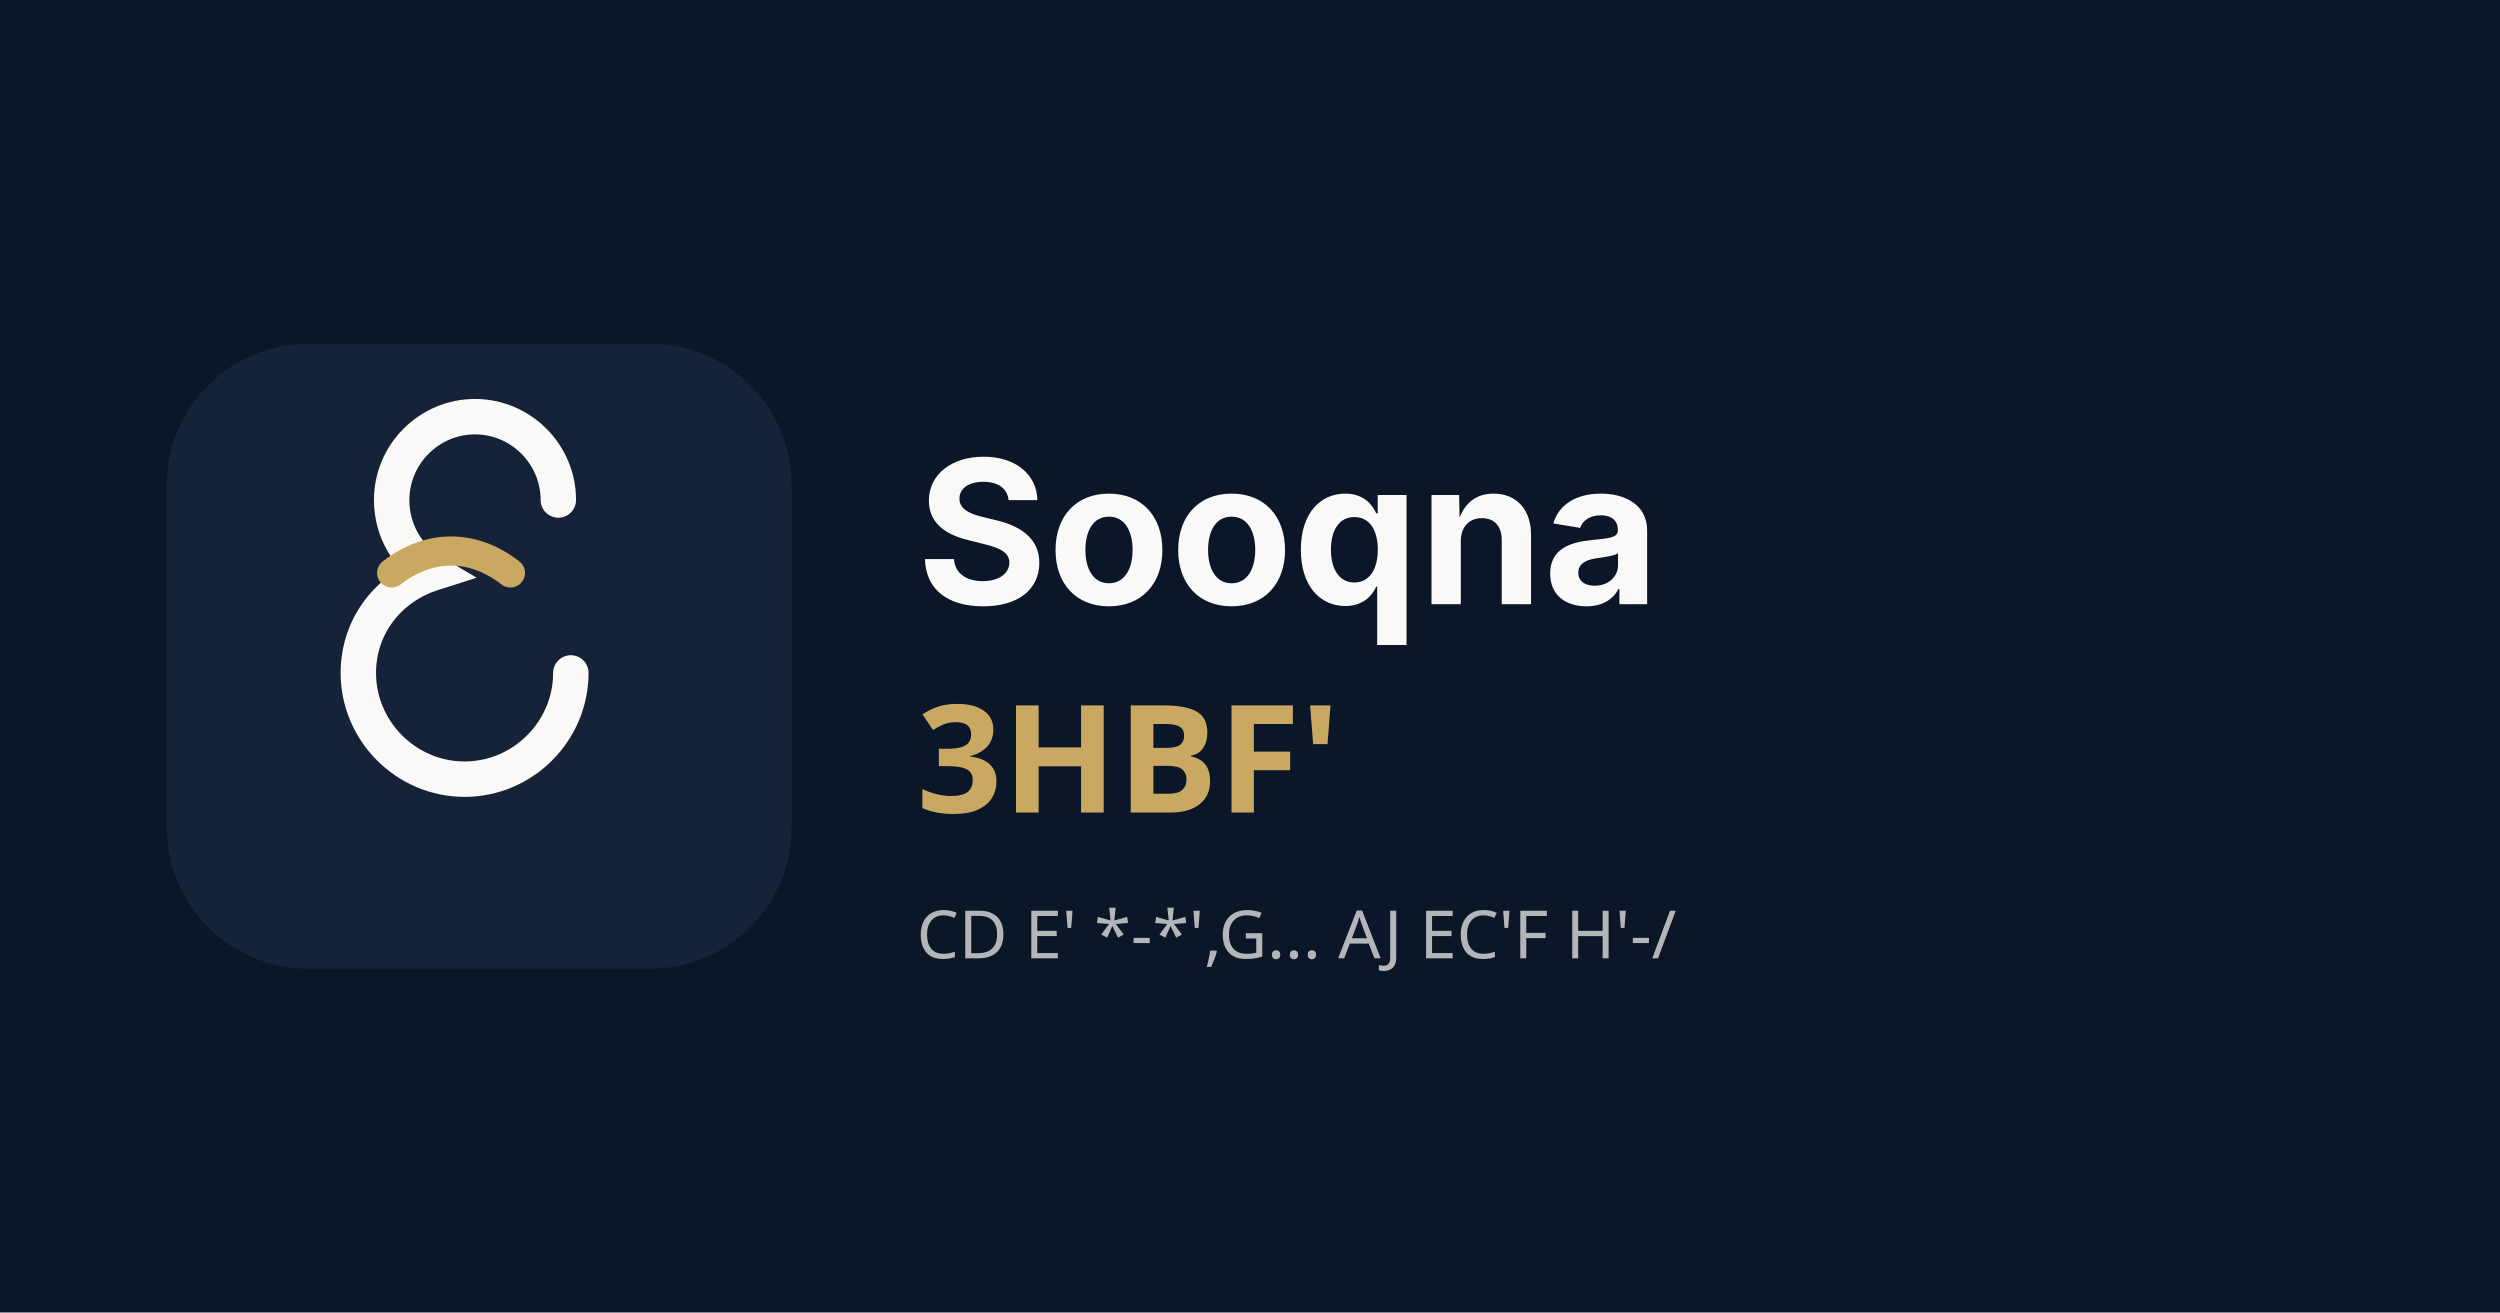
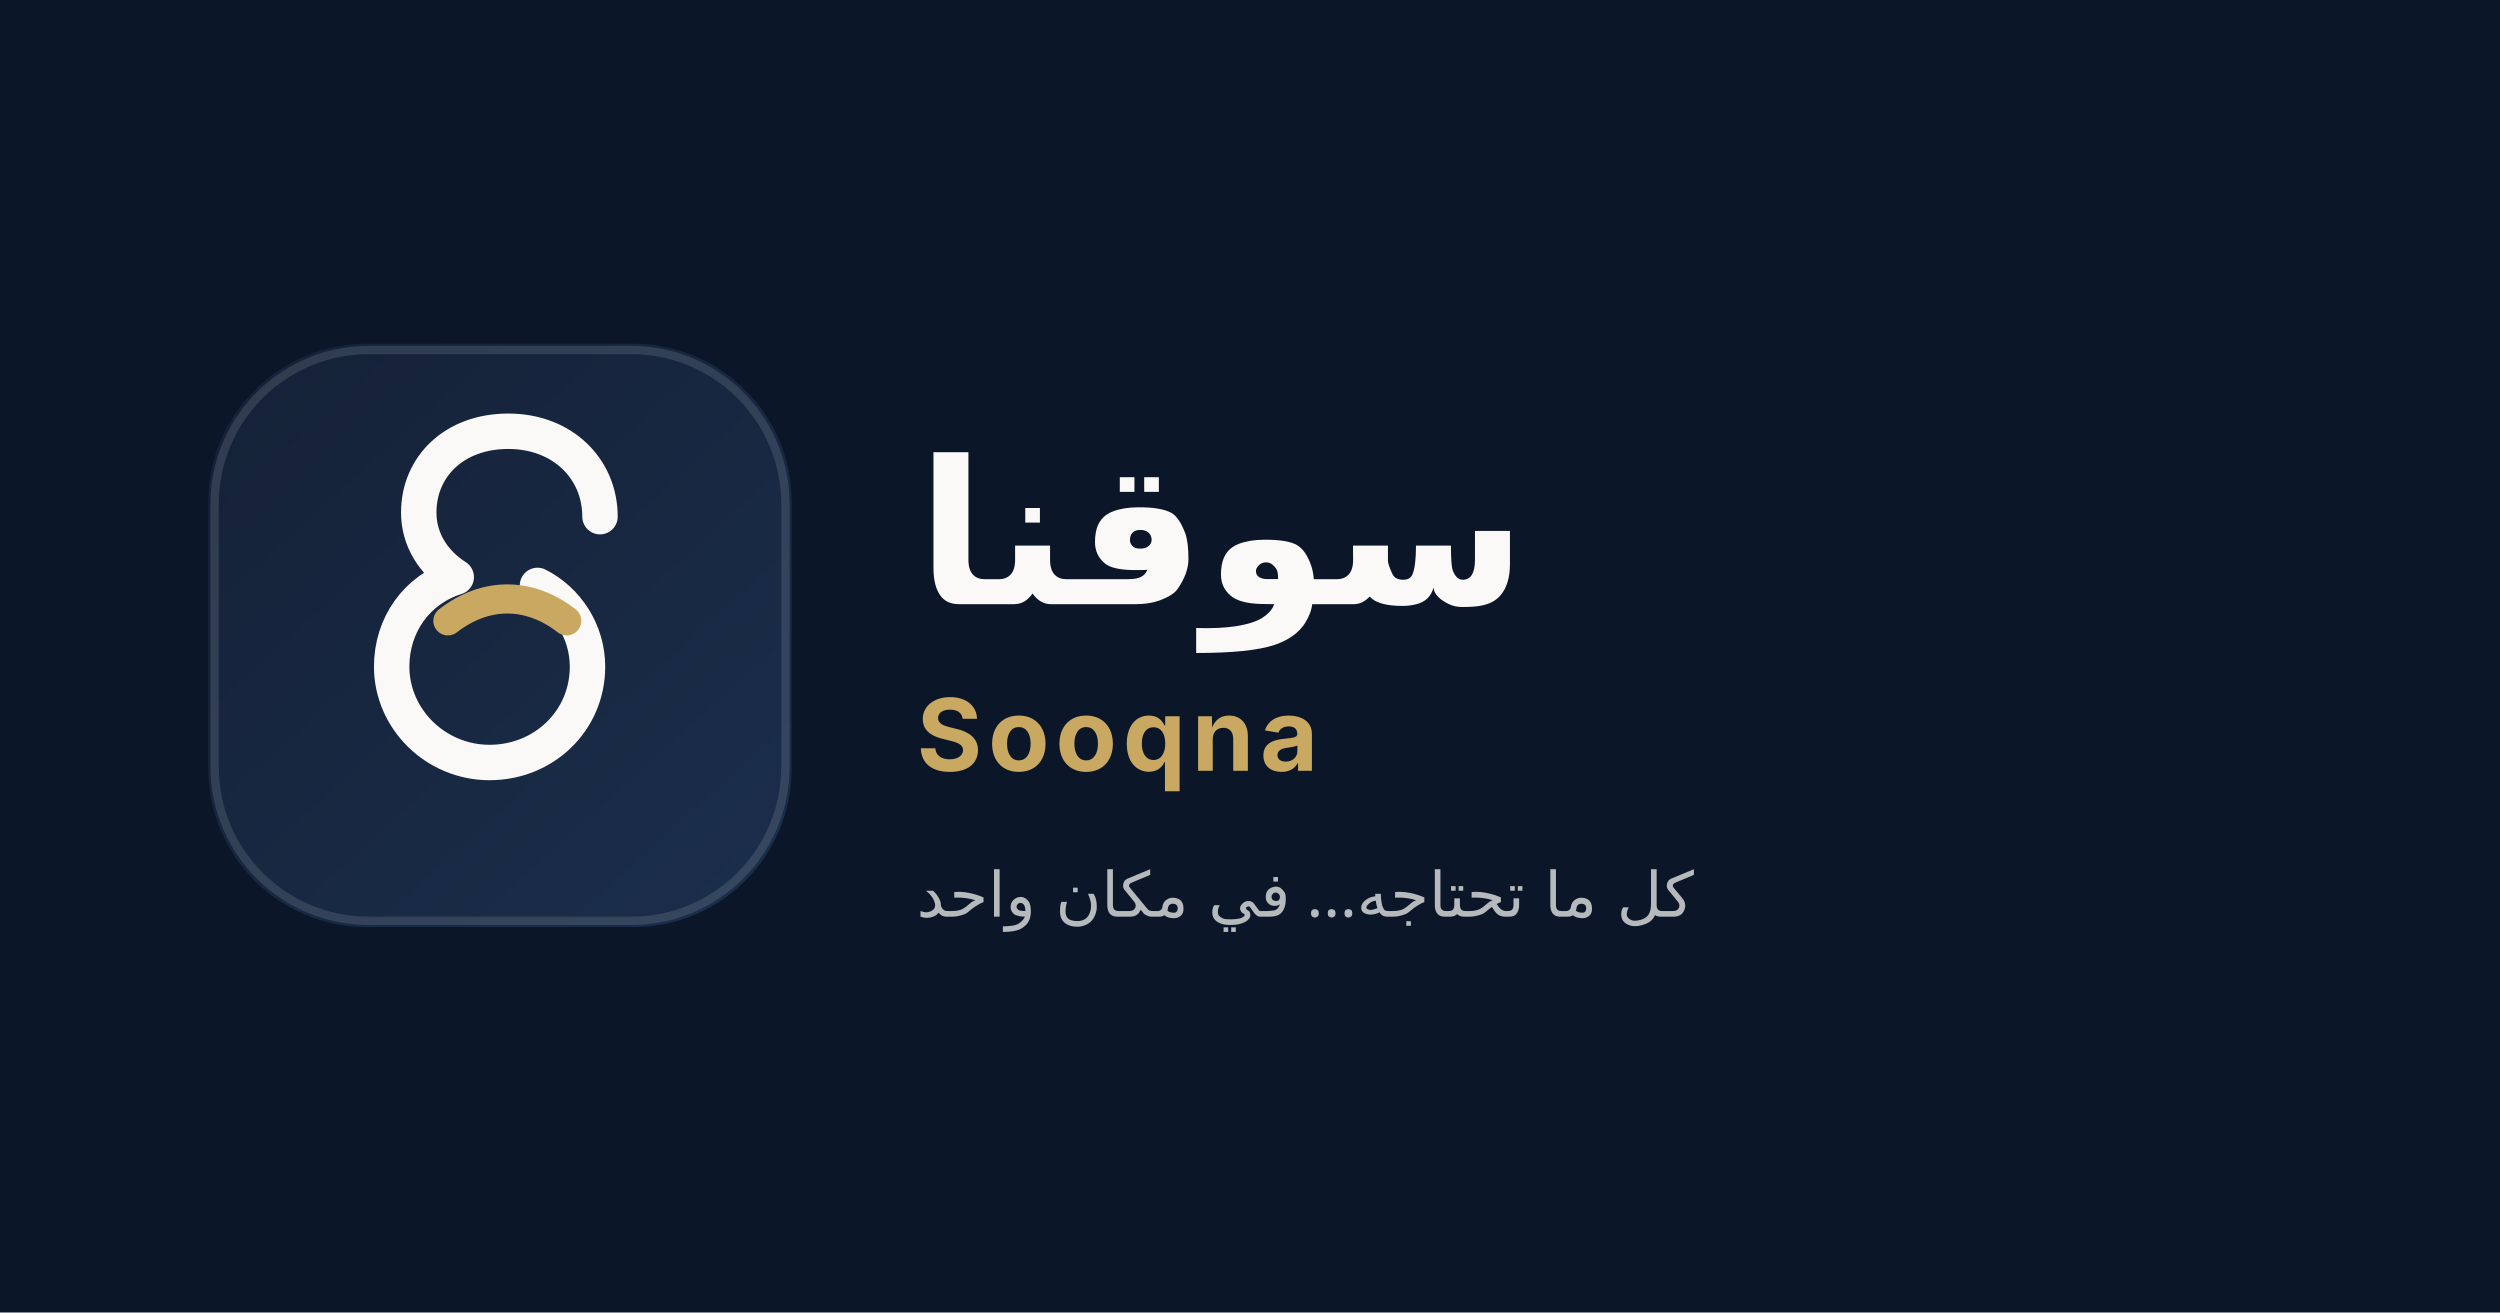
- <svg xmlns="http://www.w3.org/2000/svg" viewBox="0 0 1200 630" fill="none">
+ <svg xmlns="http://www.w3.org/2000/svg" viewBox="0 0 1200 630" fill="none" role="img" aria-label="سوقنا Sooqna">
  <rect width="1200" height="630" fill="#0B1628" />
-   <rect x="80" y="165" width="300" height="300" rx="68" fill="#152238" />
-   <path d="M268 240c0-22-18-40-40-40s-40 18-40 40c0 15 8 28 20 35-22 7-36 26-36 48 0 28 23 51 51 51s51-23 51-51" stroke="#FAF9F7" stroke-width="17" stroke-linecap="round" />
-   <path d="M188 275c18-14 39-14 57 0" stroke="#C9A962" stroke-width="14" stroke-linecap="round" />
-   <text x="440" y="290" font-family="Inter, system-ui, sans-serif" font-size="96" font-weight="700" fill="#FAF9F7">Sooqna</text>
-   <text x="440" y="390" font-family="IBM Plex Sans Arabic, system-ui, sans-serif" font-size="72" font-weight="700" fill="#C9A962">3HBF'</text>
-   <text x="440" y="460" font-family="IBM Plex Sans Arabic, system-ui, sans-serif" font-size="32" font-weight="500" fill="#FAF9F7" opacity="0.7">CD E' *-*',G... AJ EC'F H'-/</text>
+   <defs>
+     <linearGradient id="sooqnaOgMarkBg" x1="116" y1="189" x2="344" y2="441" gradientUnits="userSpaceOnUse">
+       <stop offset="0%" stop-color="#152238" />
+       <stop offset="100%" stop-color="#1A2D4A" />
+     </linearGradient>
+   </defs>
+   <rect x="100" y="165" width="280" height="280" rx="76" fill="url(#sooqnaOgMarkBg)" />
+   <rect x="103" y="168" width="274" height="274" rx="74" fill="none" stroke="rgba(255,255,255,0.12)" stroke-width="4" />
+   <path d="M288 248c0-23-18-41-44-41s-43 17-43 39c0 13 7 24 18 31-19 6-31 23-31 43 0 25 21 46 47 46s47-20 47-46c0-17-10-32-24-39" stroke="#FAF9F7" stroke-width="17" stroke-linecap="round" stroke-linejoin="round" fill="none" />
+   <path d="M215 298c18-14 39-14 57 0" stroke="#C9A962" stroke-width="14" stroke-linecap="round" fill="none" />
+   <text x="440" y="290" font-family="IBM Plex Sans Arabic, Tahoma, sans-serif" font-size="96" font-weight="800" fill="#FAF9F7">سوقنا</text>
+   <text x="440" y="370" font-family="Inter, system-ui, sans-serif" font-size="48" font-weight="700" fill="#C9A962" letter-spacing="0.06em">Sooqna</text>
+   <text x="440" y="440" font-family="IBM Plex Sans Arabic, Tahoma, sans-serif" font-size="30" font-weight="500" fill="#FAF9F7" opacity="0.72">كل ما تحتاجه... في مكان واحد</text>
</svg>
